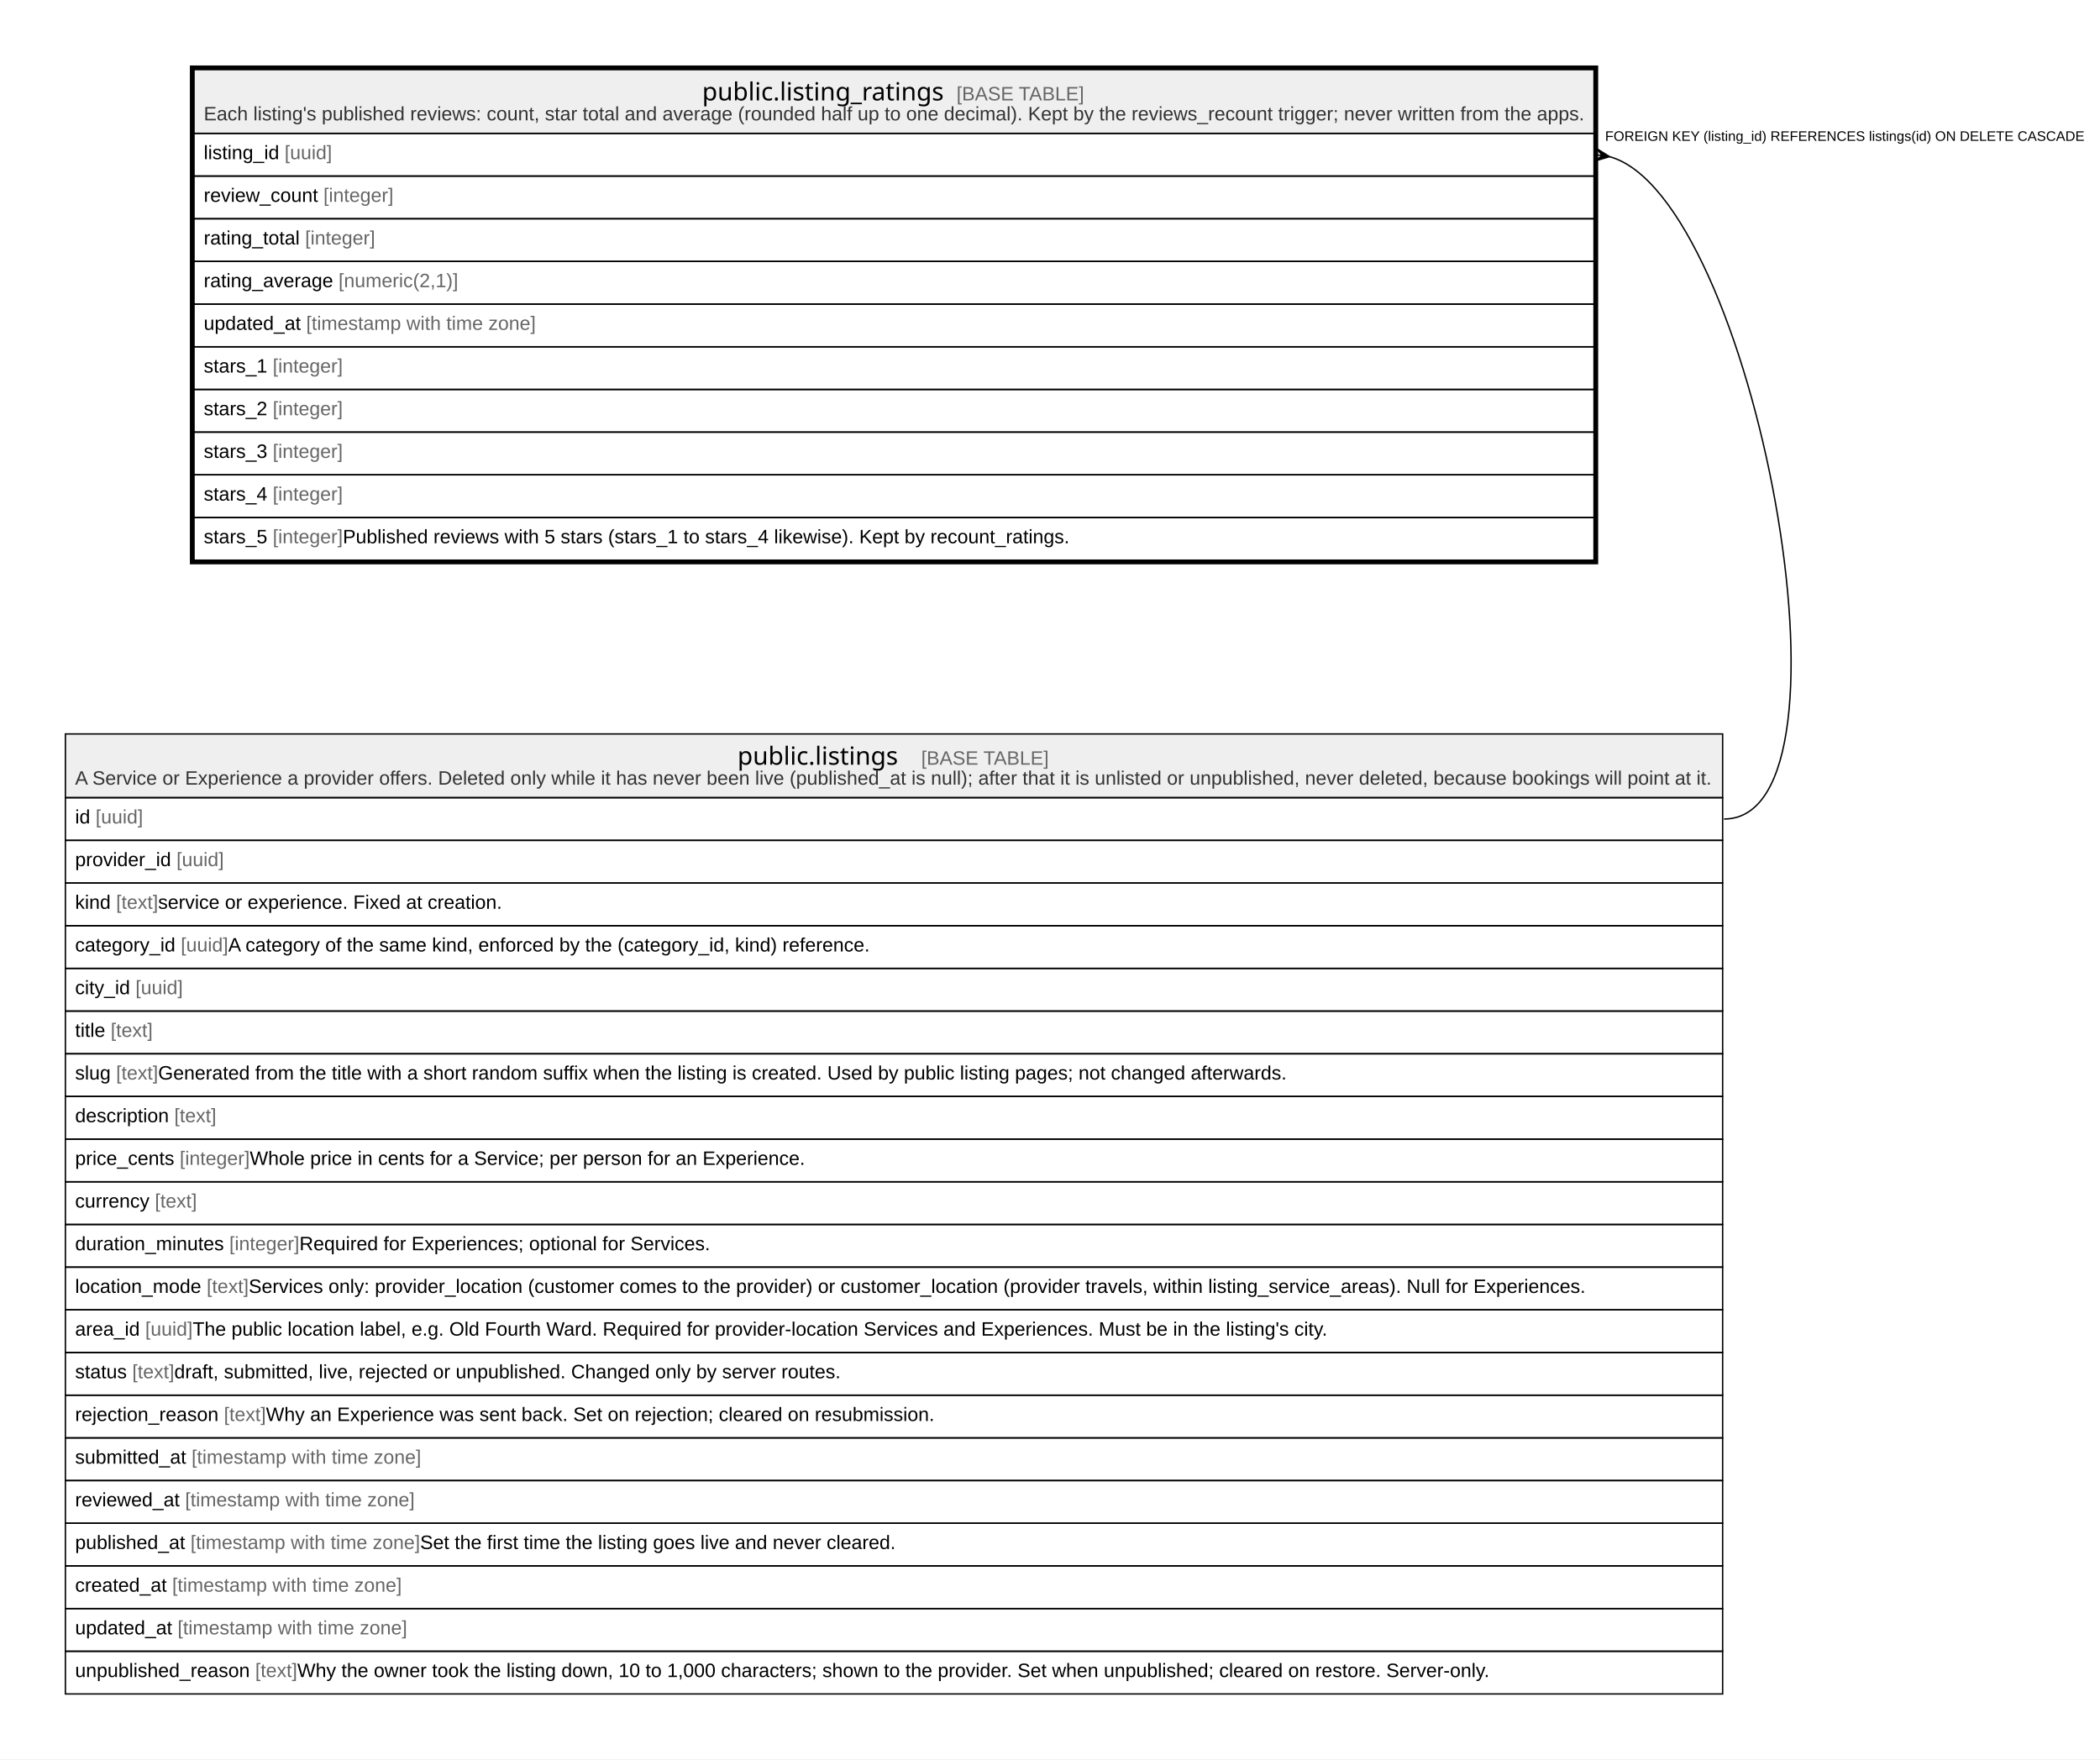
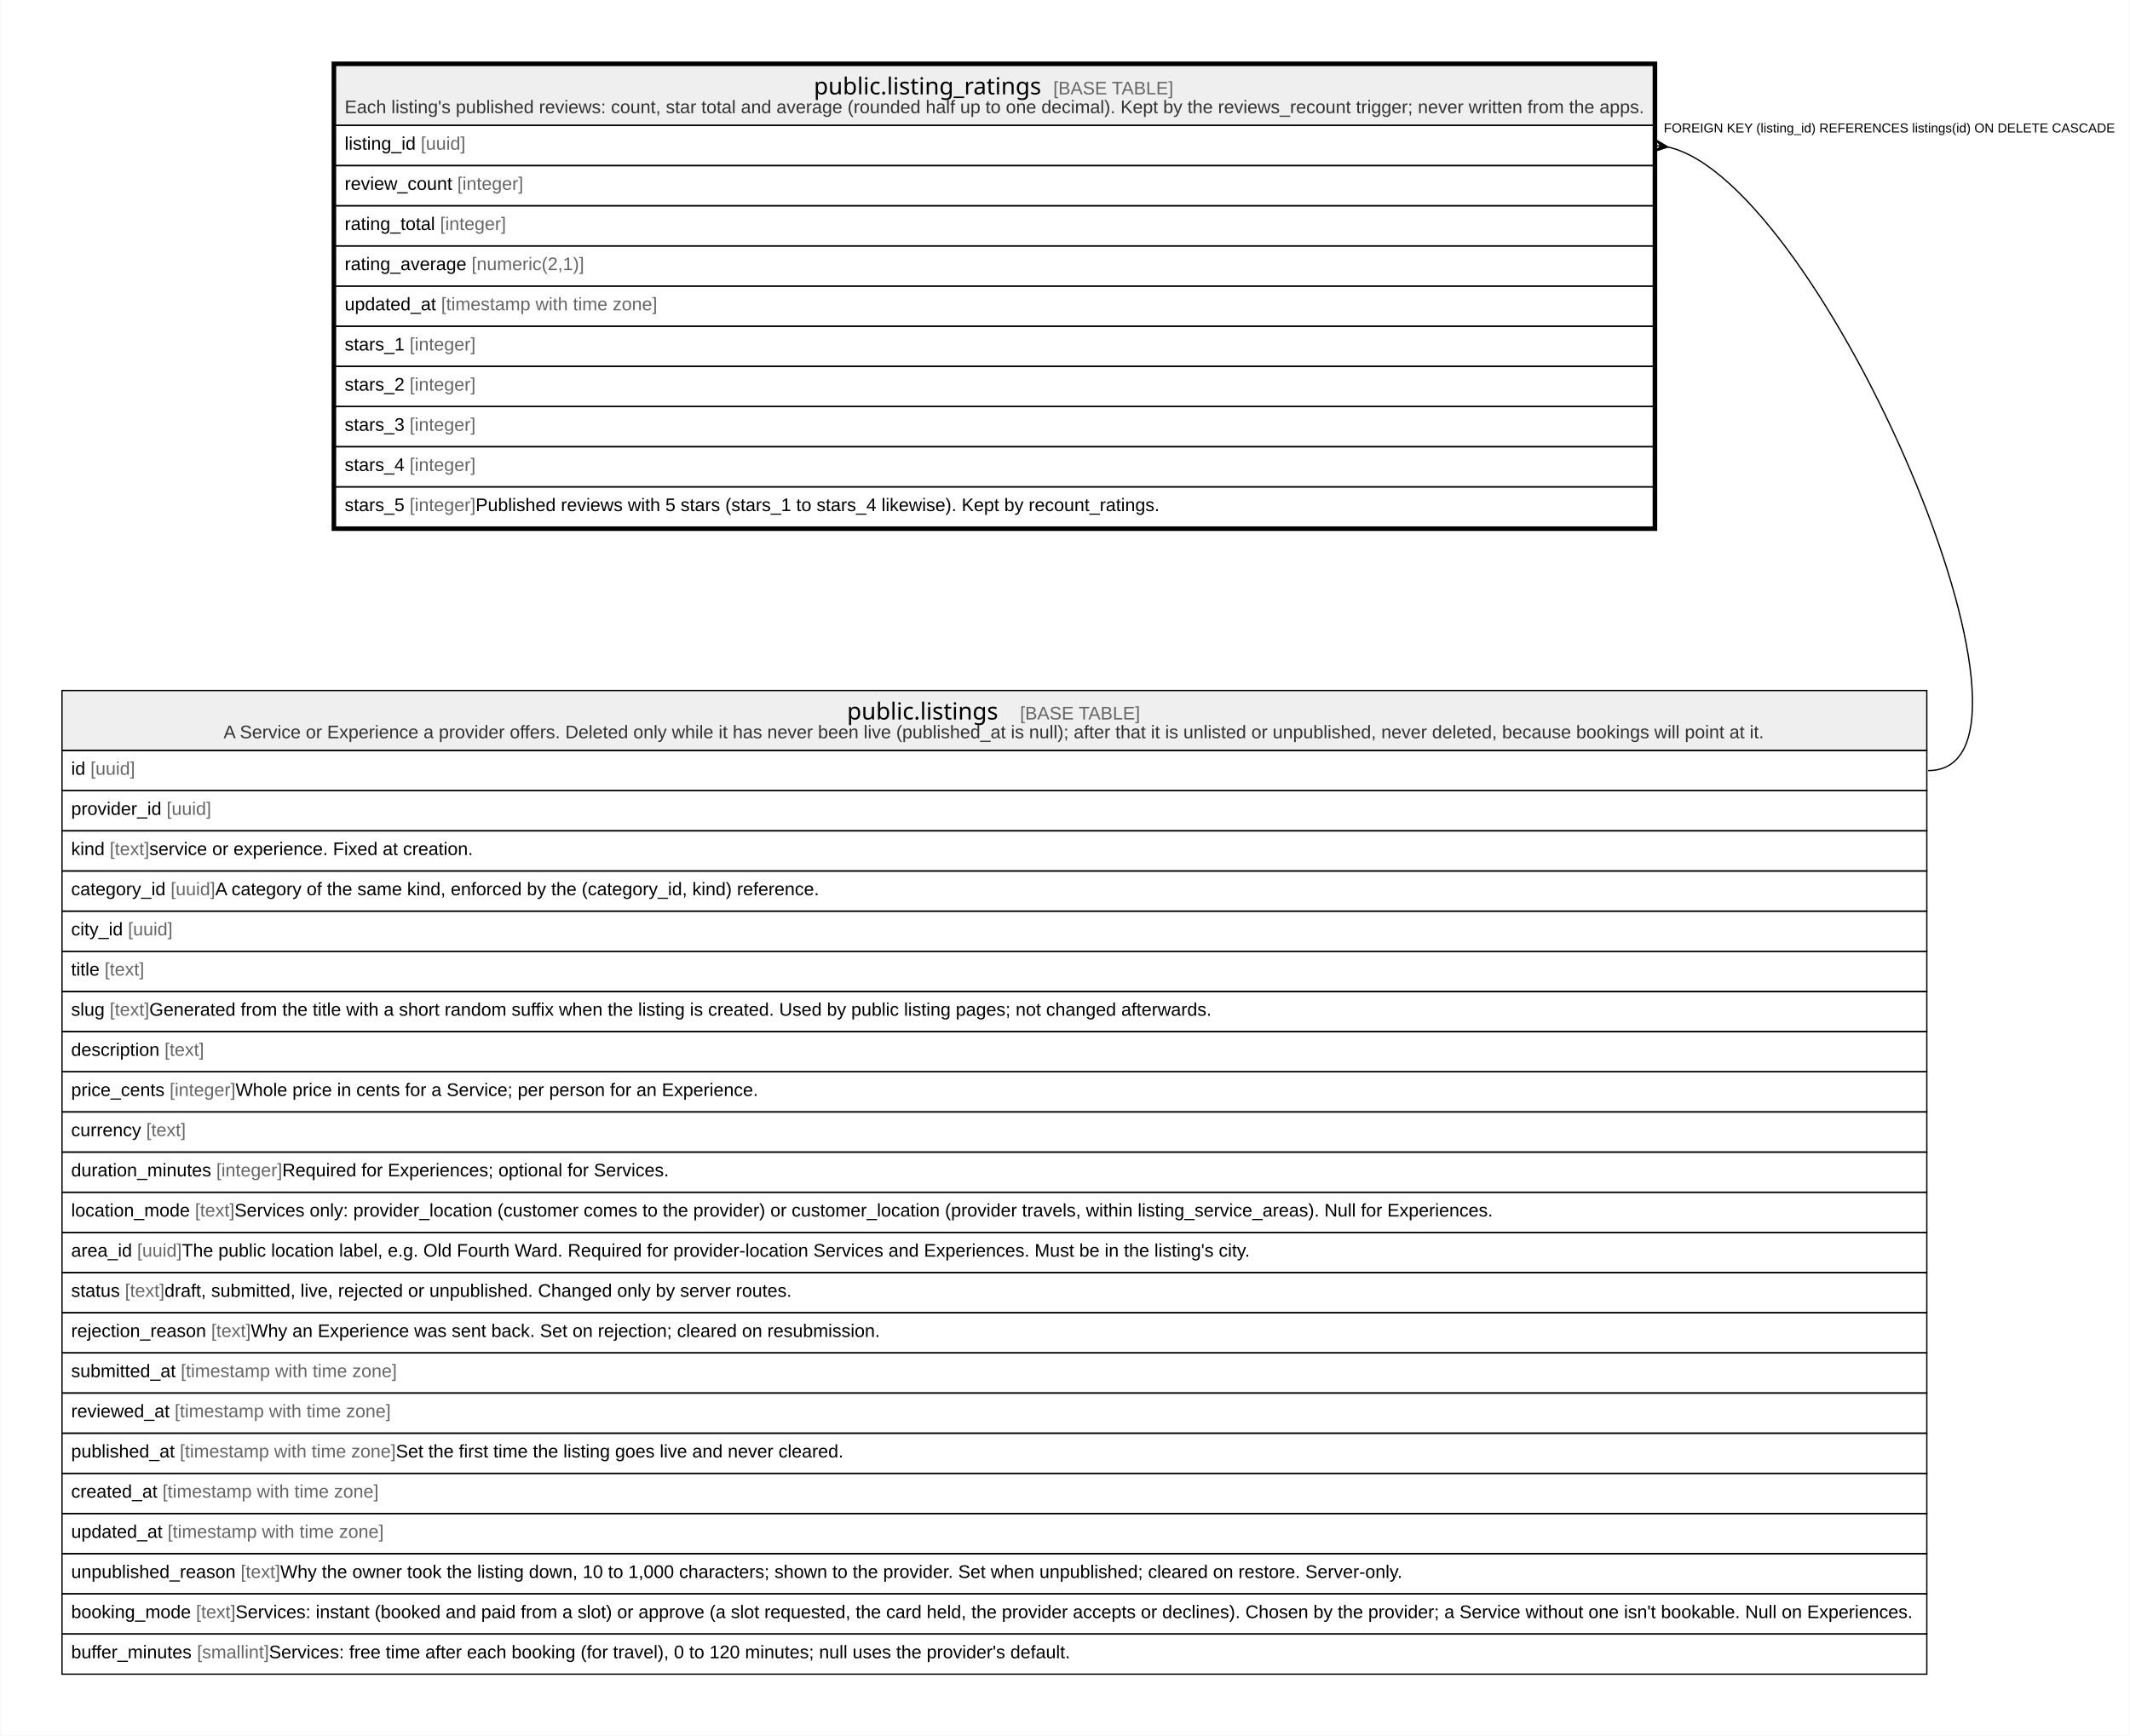
- <svg xmlns="http://www.w3.org/2000/svg" width="1516pt" height="1270pt" viewBox="0.00 0.00 1515.66 1269.60">
-   <g id="graph0" class="graph" transform="scale(1 1) rotate(0) translate(4 1265.6)">
-     <polygon fill="white" stroke="none" points="-4,4 -4,-1265.6 1511.66,-1265.6 1511.66,4 -4,4" />
+ <svg xmlns="http://www.w3.org/2000/svg" width="1633pt" height="1331pt" viewBox="0.00 0.00 1632.55 1331.20">
+   <g id="graph0" class="graph" transform="scale(1 1) rotate(0) translate(4 1327.2)">
+     <polygon fill="white" stroke="none" points="-4,4 -4,-1327.2 1628.55,-1327.2 1628.55,4 -4,4" />
    <g id="node1" class="node">
-       <polygon fill="#efefef" stroke="none" points="136.04,-1169.4 136.04,-1215.4 1146.47,-1215.4 1146.47,-1169.4 136.04,-1169.4" />
-       <polygon fill="none" stroke="black" points="136.04,-1169.4 136.04,-1215.4 1146.47,-1215.4 1146.47,-1169.4 136.04,-1169.4" />
-       <text text-anchor="start" x="502.76" y="-1193.2" font-family="Arial Bold" font-size="18.00">public.listing_ratings</text>
-       <text text-anchor="start" x="655.25" y="-1193.2" font-family="Arial" font-size="14.00">    </text>
-       <text text-anchor="start" x="686.37" y="-1193.2" font-family="Arial" font-size="14.00" fill="#666666">[BASE TABLE]</text>
-       <text text-anchor="start" x="143.04" y="-1178.8" font-family="Arial" font-size="14.00" fill="#333333">Each listing's published reviews: count, star total and average (rounded half up to one decimal). Kept by the reviews_recount trigger; never written from the apps.</text>
-       <polygon fill="none" stroke="black" points="136.04,-1138.6 136.04,-1169.4 1146.47,-1169.4 1146.47,-1138.6 136.04,-1138.6" />
-       <text text-anchor="start" x="143.04" y="-1150.8" font-family="Arial" font-size="14.00">listing_id </text>
-       <text text-anchor="start" x="201.4" y="-1150.8" font-family="Arial" font-size="14.00" fill="#666666">[uuid]</text>
-       <polygon fill="none" stroke="black" points="136.04,-1107.8 136.04,-1138.6 1146.47,-1138.6 1146.47,-1107.8 136.04,-1107.8" />
-       <text text-anchor="start" x="143.04" y="-1120" font-family="Arial" font-size="14.00">review_count </text>
-       <text text-anchor="start" x="229.41" y="-1120" font-family="Arial" font-size="14.00" fill="#666666">[integer]</text>
-       <polygon fill="none" stroke="black" points="136.04,-1077 136.04,-1107.8 1146.47,-1107.8 1146.47,-1077 136.04,-1077" />
-       <text text-anchor="start" x="143.04" y="-1089.2" font-family="Arial" font-size="14.00">rating_total </text>
-       <text text-anchor="start" x="216.19" y="-1089.2" font-family="Arial" font-size="14.00" fill="#666666">[integer]</text>
-       <polygon fill="none" stroke="black" points="136.04,-1046.2 136.04,-1077 1146.47,-1077 1146.47,-1046.2 136.04,-1046.2" />
-       <text text-anchor="start" x="143.04" y="-1058.4" font-family="Arial" font-size="14.00">rating_average </text>
-       <text text-anchor="start" x="240.32" y="-1058.4" font-family="Arial" font-size="14.00" fill="#666666">[numeric(2,1)]</text>
-       <polygon fill="none" stroke="black" points="136.04,-1015.4 136.04,-1046.2 1146.47,-1046.2 1146.47,-1015.4 136.04,-1015.4" />
-       <text text-anchor="start" x="143.04" y="-1027.6" font-family="Arial" font-size="14.00">updated_at </text>
-       <text text-anchor="start" x="216.99" y="-1027.6" font-family="Arial" font-size="14.00" fill="#666666">[timestamp with time zone]</text>
-       <polygon fill="none" stroke="black" points="136.04,-984.6 136.04,-1015.4 1146.47,-1015.4 1146.47,-984.6 136.04,-984.6" />
-       <text text-anchor="start" x="143.04" y="-996.8" font-family="Arial" font-size="14.00">stars_1 </text>
-       <text text-anchor="start" x="192.84" y="-996.8" font-family="Arial" font-size="14.00" fill="#666666">[integer]</text>
-       <polygon fill="none" stroke="black" points="136.04,-953.8 136.04,-984.6 1146.47,-984.6 1146.47,-953.8 136.04,-953.8" />
-       <text text-anchor="start" x="143.04" y="-966" font-family="Arial" font-size="14.00">stars_2 </text>
-       <text text-anchor="start" x="192.84" y="-966" font-family="Arial" font-size="14.00" fill="#666666">[integer]</text>
-       <polygon fill="none" stroke="black" points="136.04,-923 136.04,-953.8 1146.47,-953.8 1146.47,-923 136.04,-923" />
-       <text text-anchor="start" x="143.04" y="-935.2" font-family="Arial" font-size="14.00">stars_3 </text>
-       <text text-anchor="start" x="192.84" y="-935.2" font-family="Arial" font-size="14.00" fill="#666666">[integer]</text>
-       <polygon fill="none" stroke="black" points="136.04,-892.2 136.04,-923 1146.47,-923 1146.47,-892.2 136.04,-892.2" />
-       <text text-anchor="start" x="143.04" y="-904.4" font-family="Arial" font-size="14.00">stars_4 </text>
-       <text text-anchor="start" x="192.84" y="-904.4" font-family="Arial" font-size="14.00" fill="#666666">[integer]</text>
-       <polygon fill="none" stroke="black" points="136.04,-861.4 136.04,-892.2 1146.47,-892.2 1146.47,-861.4 136.04,-861.4" />
-       <text text-anchor="start" x="143.04" y="-873.6" font-family="Arial" font-size="14.00">stars_5 </text>
-       <text text-anchor="start" x="192.84" y="-873.6" font-family="Arial" font-size="14.00" fill="#666666">[integer]</text>
-       <text text-anchor="start" x="243.42" y="-873.6" font-family="Arial" font-size="14.00"> Published reviews with 5 stars (stars_1 to stars_4 likewise). Kept by recount_ratings.</text>
-       <polygon fill="none" stroke="black" stroke-width="3" points="134.54,-859.9 134.54,-1216.9 1147.97,-1216.9 1147.97,-859.9 134.54,-859.9" />
+       <polygon fill="#efefef" stroke="none" points="252.93,-1231 252.93,-1277 1263.37,-1277 1263.37,-1231 252.93,-1231" />
+       <polygon fill="none" stroke="black" points="252.93,-1231 252.93,-1277 1263.37,-1277 1263.37,-1231 252.93,-1231" />
+       <text text-anchor="start" x="619.66" y="-1254.8" font-family="Arial Bold" font-size="18.00">public.listing_ratings</text>
+       <text text-anchor="start" x="772.15" y="-1254.8" font-family="Arial" font-size="14.00">    </text>
+       <text text-anchor="start" x="803.27" y="-1254.8" font-family="Arial" font-size="14.00" fill="#666666">[BASE TABLE]</text>
+       <text text-anchor="start" x="259.93" y="-1240.4" font-family="Arial" font-size="14.00" fill="#333333">Each listing's published reviews: count, star total and average (rounded half up to one decimal). Kept by the reviews_recount trigger; never written from the apps.</text>
+       <polygon fill="none" stroke="black" points="252.93,-1200.2 252.93,-1231 1263.37,-1231 1263.37,-1200.2 252.93,-1200.2" />
+       <text text-anchor="start" x="259.93" y="-1212.4" font-family="Arial" font-size="14.00">listing_id </text>
+       <text text-anchor="start" x="318.3" y="-1212.4" font-family="Arial" font-size="14.00" fill="#666666">[uuid]</text>
+       <polygon fill="none" stroke="black" points="252.93,-1169.4 252.93,-1200.2 1263.37,-1200.2 1263.37,-1169.4 252.93,-1169.4" />
+       <text text-anchor="start" x="259.93" y="-1181.6" font-family="Arial" font-size="14.00">review_count </text>
+       <text text-anchor="start" x="346.31" y="-1181.6" font-family="Arial" font-size="14.00" fill="#666666">[integer]</text>
+       <polygon fill="none" stroke="black" points="252.93,-1138.6 252.93,-1169.4 1263.37,-1169.4 1263.37,-1138.6 252.93,-1138.6" />
+       <text text-anchor="start" x="259.93" y="-1150.8" font-family="Arial" font-size="14.00">rating_total </text>
+       <text text-anchor="start" x="333.09" y="-1150.8" font-family="Arial" font-size="14.00" fill="#666666">[integer]</text>
+       <polygon fill="none" stroke="black" points="252.93,-1107.8 252.93,-1138.6 1263.37,-1138.6 1263.37,-1107.8 252.93,-1107.8" />
+       <text text-anchor="start" x="259.93" y="-1120" font-family="Arial" font-size="14.00">rating_average </text>
+       <text text-anchor="start" x="357.22" y="-1120" font-family="Arial" font-size="14.00" fill="#666666">[numeric(2,1)]</text>
+       <polygon fill="none" stroke="black" points="252.93,-1077 252.93,-1107.8 1263.37,-1107.8 1263.37,-1077 252.93,-1077" />
+       <text text-anchor="start" x="259.93" y="-1089.2" font-family="Arial" font-size="14.00">updated_at </text>
+       <text text-anchor="start" x="333.89" y="-1089.2" font-family="Arial" font-size="14.00" fill="#666666">[timestamp with time zone]</text>
+       <polygon fill="none" stroke="black" points="252.93,-1046.2 252.93,-1077 1263.37,-1077 1263.37,-1046.2 252.93,-1046.2" />
+       <text text-anchor="start" x="259.93" y="-1058.4" font-family="Arial" font-size="14.00">stars_1 </text>
+       <text text-anchor="start" x="309.73" y="-1058.4" font-family="Arial" font-size="14.00" fill="#666666">[integer]</text>
+       <polygon fill="none" stroke="black" points="252.93,-1015.4 252.93,-1046.2 1263.37,-1046.2 1263.37,-1015.4 252.93,-1015.4" />
+       <text text-anchor="start" x="259.93" y="-1027.6" font-family="Arial" font-size="14.00">stars_2 </text>
+       <text text-anchor="start" x="309.73" y="-1027.6" font-family="Arial" font-size="14.00" fill="#666666">[integer]</text>
+       <polygon fill="none" stroke="black" points="252.93,-984.6 252.93,-1015.4 1263.37,-1015.4 1263.37,-984.6 252.93,-984.6" />
+       <text text-anchor="start" x="259.93" y="-996.8" font-family="Arial" font-size="14.00">stars_3 </text>
+       <text text-anchor="start" x="309.73" y="-996.8" font-family="Arial" font-size="14.00" fill="#666666">[integer]</text>
+       <polygon fill="none" stroke="black" points="252.93,-953.8 252.93,-984.6 1263.37,-984.6 1263.37,-953.8 252.93,-953.8" />
+       <text text-anchor="start" x="259.93" y="-966" font-family="Arial" font-size="14.00">stars_4 </text>
+       <text text-anchor="start" x="309.73" y="-966" font-family="Arial" font-size="14.00" fill="#666666">[integer]</text>
+       <polygon fill="none" stroke="black" points="252.93,-923 252.93,-953.8 1263.37,-953.8 1263.37,-923 252.93,-923" />
+       <text text-anchor="start" x="259.93" y="-935.2" font-family="Arial" font-size="14.00">stars_5 </text>
+       <text text-anchor="start" x="309.73" y="-935.2" font-family="Arial" font-size="14.00" fill="#666666">[integer]</text>
+       <text text-anchor="start" x="360.32" y="-935.2" font-family="Arial" font-size="14.00"> Published reviews with 5 stars (stars_1 to stars_4 likewise). Kept by recount_ratings.</text>
+       <polygon fill="none" stroke="black" stroke-width="3" points="251.43,-921.5 251.43,-1278.5 1264.87,-1278.5 1264.87,-921.5 251.43,-921.5" />
    </g>
    <g id="node2" class="node">
-       <polygon fill="#efefef" stroke="none" points="43.2,-690 43.2,-736 1239.3,-736 1239.3,-690 43.2,-690" />
-       <polygon fill="none" stroke="black" points="43.2,-690 43.2,-736 1239.3,-736 1239.3,-690 43.2,-690" />
-       <text text-anchor="start" x="528.26" y="-713.8" font-family="Arial Bold" font-size="18.00">public.listings</text>
-       <text text-anchor="start" x="629.76" y="-713.8" font-family="Arial" font-size="14.00">    </text>
-       <text text-anchor="start" x="660.88" y="-713.8" font-family="Arial" font-size="14.00" fill="#666666">[BASE TABLE]</text>
-       <text text-anchor="start" x="50.2" y="-699.4" font-family="Arial" font-size="14.00" fill="#333333">A Service or Experience a provider offers. Deleted only while it has never been live (published_at is null); after that it is unlisted or unpublished, never deleted, because bookings will point at it.</text>
-       <polygon fill="none" stroke="black" points="43.2,-659.2 43.2,-690 1239.3,-690 1239.3,-659.2 43.2,-659.2" />
-       <text text-anchor="start" x="50.2" y="-671.4" font-family="Arial" font-size="14.00">id </text>
-       <text text-anchor="start" x="64.99" y="-671.4" font-family="Arial" font-size="14.00" fill="#666666">[uuid]</text>
-       <polygon fill="none" stroke="black" points="43.2,-628.4 43.2,-659.2 1239.3,-659.2 1239.3,-628.4 43.2,-628.4" />
-       <text text-anchor="start" x="50.2" y="-640.6" font-family="Arial" font-size="14.00">provider_id </text>
-       <text text-anchor="start" x="123.35" y="-640.6" font-family="Arial" font-size="14.00" fill="#666666">[uuid]</text>
-       <polygon fill="none" stroke="black" points="43.2,-597.6 43.2,-628.4 1239.3,-628.4 1239.3,-597.6 43.2,-597.6" />
-       <text text-anchor="start" x="50.2" y="-609.8" font-family="Arial" font-size="14.00">kind </text>
-       <text text-anchor="start" x="79.77" y="-609.8" font-family="Arial" font-size="14.00" fill="#666666">[text]</text>
-       <text text-anchor="start" x="110.12" y="-609.8" font-family="Arial" font-size="14.00"> service or experience. Fixed at creation.</text>
-       <polygon fill="none" stroke="black" points="43.2,-566.8 43.2,-597.6 1239.3,-597.6 1239.3,-566.8 43.2,-566.8" />
-       <text text-anchor="start" x="50.2" y="-579" font-family="Arial" font-size="14.00">category_id </text>
-       <text text-anchor="start" x="126.47" y="-579" font-family="Arial" font-size="14.00" fill="#666666">[uuid]</text>
-       <text text-anchor="start" x="160.72" y="-579" font-family="Arial" font-size="14.00"> A category of the same kind, enforced by the (category_id, kind) reference.</text>
-       <polygon fill="none" stroke="black" points="43.2,-536 43.2,-566.8 1239.3,-566.8 1239.3,-536 43.2,-536" />
-       <text text-anchor="start" x="50.2" y="-548.2" font-family="Arial" font-size="14.00">city_id </text>
-       <text text-anchor="start" x="93.77" y="-548.2" font-family="Arial" font-size="14.00" fill="#666666">[uuid]</text>
-       <polygon fill="none" stroke="black" points="43.2,-505.2 43.2,-536 1239.3,-536 1239.3,-505.2 43.2,-505.2" />
-       <text text-anchor="start" x="50.2" y="-517.4" font-family="Arial" font-size="14.00">title </text>
-       <text text-anchor="start" x="75.88" y="-517.4" font-family="Arial" font-size="14.00" fill="#666666">[text]</text>
-       <polygon fill="none" stroke="black" points="43.2,-474.4 43.2,-505.2 1239.3,-505.2 1239.3,-474.4 43.2,-474.4" />
-       <text text-anchor="start" x="50.2" y="-486.6" font-family="Arial" font-size="14.00">slug </text>
-       <text text-anchor="start" x="79.77" y="-486.6" font-family="Arial" font-size="14.00" fill="#666666">[text]</text>
-       <text text-anchor="start" x="110.12" y="-486.6" font-family="Arial" font-size="14.00"> Generated from the title with a short random suffix when the listing is created. Used by public listing pages; not changed afterwards.</text>
-       <polygon fill="none" stroke="black" points="43.2,-443.6 43.2,-474.4 1239.3,-474.4 1239.3,-443.6 43.2,-443.6" />
-       <text text-anchor="start" x="50.2" y="-455.8" font-family="Arial" font-size="14.00">description </text>
-       <text text-anchor="start" x="121.79" y="-455.8" font-family="Arial" font-size="14.00" fill="#666666">[text]</text>
-       <polygon fill="none" stroke="black" points="43.2,-412.8 43.2,-443.6 1239.3,-443.6 1239.3,-412.8 43.2,-412.8" />
-       <text text-anchor="start" x="50.2" y="-425" font-family="Arial" font-size="14.00">price_cents </text>
-       <text text-anchor="start" x="125.68" y="-425" font-family="Arial" font-size="14.00" fill="#666666">[integer]</text>
-       <text text-anchor="start" x="176.27" y="-425" font-family="Arial" font-size="14.00"> Whole price in cents for a Service; per person for an Experience.</text>
-       <polygon fill="none" stroke="black" points="43.2,-382 43.2,-412.8 1239.3,-412.8 1239.3,-382 43.2,-382" />
-       <text text-anchor="start" x="50.2" y="-394.2" font-family="Arial" font-size="14.00">currency </text>
-       <text text-anchor="start" x="107.77" y="-394.2" font-family="Arial" font-size="14.00" fill="#666666">[text]</text>
-       <polygon fill="none" stroke="black" points="43.2,-351.2 43.2,-382 1239.3,-382 1239.3,-351.2 43.2,-351.2" />
-       <text text-anchor="start" x="50.2" y="-363.4" font-family="Arial" font-size="14.00">duration_minutes </text>
-       <text text-anchor="start" x="161.49" y="-363.4" font-family="Arial" font-size="14.00" fill="#666666">[integer]</text>
-       <text text-anchor="start" x="212.08" y="-363.4" font-family="Arial" font-size="14.00"> Required for Experiences; optional for Services.</text>
-       <polygon fill="none" stroke="black" points="43.2,-320.4 43.2,-351.2 1239.3,-351.2 1239.3,-320.4 43.2,-320.4" />
-       <text text-anchor="start" x="50.2" y="-332.6" font-family="Arial" font-size="14.00">location_mode </text>
-       <text text-anchor="start" x="145.15" y="-332.6" font-family="Arial" font-size="14.00" fill="#666666">[text]</text>
-       <text text-anchor="start" x="175.5" y="-332.6" font-family="Arial" font-size="14.00"> Services only: provider_location (customer comes to the provider) or customer_location (provider travels, within listing_service_areas). Null for Experiences.</text>
-       <polygon fill="none" stroke="black" points="43.2,-289.6 43.2,-320.4 1239.3,-320.4 1239.3,-289.6 43.2,-289.6" />
-       <text text-anchor="start" x="50.2" y="-301.8" font-family="Arial" font-size="14.00">area_id </text>
-       <text text-anchor="start" x="100.79" y="-301.8" font-family="Arial" font-size="14.00" fill="#666666">[uuid]</text>
-       <text text-anchor="start" x="135.04" y="-301.8" font-family="Arial" font-size="14.00"> The public location label, e.g. Old Fourth Ward. Required for provider-location Services and Experiences. Must be in the listing's city.</text>
-       <polygon fill="none" stroke="black" points="43.2,-258.8 43.2,-289.6 1239.3,-289.6 1239.3,-258.8 43.2,-258.8" />
-       <text text-anchor="start" x="50.2" y="-271" font-family="Arial" font-size="14.00">status </text>
-       <text text-anchor="start" x="91.44" y="-271" font-family="Arial" font-size="14.00" fill="#666666">[text]</text>
-       <text text-anchor="start" x="121.79" y="-271" font-family="Arial" font-size="14.00"> draft, submitted, live, rejected or unpublished. Changed only by server routes.</text>
-       <polygon fill="none" stroke="black" points="43.2,-228 43.2,-258.8 1239.3,-258.8 1239.3,-228 43.2,-228" />
-       <text text-anchor="start" x="50.2" y="-240.2" font-family="Arial" font-size="14.00">rejection_reason </text>
-       <text text-anchor="start" x="157.6" y="-240.2" font-family="Arial" font-size="14.00" fill="#666666">[text]</text>
-       <text text-anchor="start" x="187.94" y="-240.2" font-family="Arial" font-size="14.00"> Why an Experience was sent back. Set on rejection; cleared on resubmission.</text>
-       <polygon fill="none" stroke="black" points="43.2,-197.2 43.2,-228 1239.3,-228 1239.3,-197.2 43.2,-197.2" />
-       <text text-anchor="start" x="50.2" y="-209.4" font-family="Arial" font-size="14.00">submitted_at </text>
-       <text text-anchor="start" x="134.25" y="-209.4" font-family="Arial" font-size="14.00" fill="#666666">[timestamp with time zone]</text>
-       <polygon fill="none" stroke="black" points="43.2,-166.4 43.2,-197.2 1239.3,-197.2 1239.3,-166.4 43.2,-166.4" />
-       <text text-anchor="start" x="50.2" y="-178.6" font-family="Arial" font-size="14.00">reviewed_at </text>
-       <text text-anchor="start" x="129.58" y="-178.6" font-family="Arial" font-size="14.00" fill="#666666">[timestamp with time zone]</text>
-       <polygon fill="none" stroke="black" points="43.2,-135.6 43.2,-166.4 1239.3,-166.4 1239.3,-135.6 43.2,-135.6" />
-       <text text-anchor="start" x="50.2" y="-147.8" font-family="Arial" font-size="14.00">published_at </text>
-       <text text-anchor="start" x="133.49" y="-147.8" font-family="Arial" font-size="14.00" fill="#666666">[timestamp with time zone]</text>
-       <text text-anchor="start" x="299.21" y="-147.8" font-family="Arial" font-size="14.00"> Set the first time the listing goes live and never cleared.</text>
-       <polygon fill="none" stroke="black" points="43.2,-104.8 43.2,-135.6 1239.3,-135.6 1239.3,-104.8 43.2,-104.8" />
-       <text text-anchor="start" x="50.2" y="-117" font-family="Arial" font-size="14.00">created_at </text>
-       <text text-anchor="start" x="120.25" y="-117" font-family="Arial" font-size="14.00" fill="#666666">[timestamp with time zone]</text>
-       <polygon fill="none" stroke="black" points="43.2,-74 43.2,-104.8 1239.3,-104.8 1239.3,-74 43.2,-74" />
-       <text text-anchor="start" x="50.2" y="-86.2" font-family="Arial" font-size="14.00">updated_at </text>
-       <text text-anchor="start" x="124.16" y="-86.2" font-family="Arial" font-size="14.00" fill="#666666">[timestamp with time zone]</text>
-       <polygon fill="none" stroke="black" points="43.2,-43.2 43.2,-74 1239.3,-74 1239.3,-43.2 43.2,-43.2" />
-       <text text-anchor="start" x="50.2" y="-55.4" font-family="Arial" font-size="14.00">unpublished_reason </text>
-       <text text-anchor="start" x="180.19" y="-55.4" font-family="Arial" font-size="14.00" fill="#666666">[text]</text>
-       <text text-anchor="start" x="210.54" y="-55.4" font-family="Arial" font-size="14.00"> Why the owner took the listing down, 10 to 1,000 characters; shown to the provider. Set when unpublished; cleared on restore. Server-only.</text>
+       <polygon fill="#efefef" stroke="none" points="43.2,-751.6 43.2,-797.6 1473.1,-797.6 1473.1,-751.6 43.2,-751.6" />
+       <polygon fill="none" stroke="black" points="43.2,-751.6 43.2,-797.6 1473.1,-797.6 1473.1,-751.6 43.2,-751.6" />
+       <text text-anchor="start" x="645.15" y="-775.4" font-family="Arial Bold" font-size="18.00">public.listings</text>
+       <text text-anchor="start" x="746.66" y="-775.4" font-family="Arial" font-size="14.00">    </text>
+       <text text-anchor="start" x="777.78" y="-775.4" font-family="Arial" font-size="14.00" fill="#666666">[BASE TABLE]</text>
+       <text text-anchor="start" x="167.1" y="-761" font-family="Arial" font-size="14.00" fill="#333333">A Service or Experience a provider offers. Deleted only while it has never been live (published_at is null); after that it is unlisted or unpublished, never deleted, because bookings will point at it.</text>
+       <polygon fill="none" stroke="black" points="43.2,-720.8 43.2,-751.6 1473.1,-751.6 1473.1,-720.8 43.2,-720.8" />
+       <text text-anchor="start" x="50.2" y="-733" font-family="Arial" font-size="14.00">id </text>
+       <text text-anchor="start" x="64.99" y="-733" font-family="Arial" font-size="14.00" fill="#666666">[uuid]</text>
+       <polygon fill="none" stroke="black" points="43.2,-690 43.2,-720.8 1473.1,-720.8 1473.1,-690 43.2,-690" />
+       <text text-anchor="start" x="50.2" y="-702.2" font-family="Arial" font-size="14.00">provider_id </text>
+       <text text-anchor="start" x="123.35" y="-702.2" font-family="Arial" font-size="14.00" fill="#666666">[uuid]</text>
+       <polygon fill="none" stroke="black" points="43.2,-659.2 43.2,-690 1473.1,-690 1473.1,-659.2 43.2,-659.2" />
+       <text text-anchor="start" x="50.2" y="-671.4" font-family="Arial" font-size="14.00">kind </text>
+       <text text-anchor="start" x="79.77" y="-671.4" font-family="Arial" font-size="14.00" fill="#666666">[text]</text>
+       <text text-anchor="start" x="110.12" y="-671.4" font-family="Arial" font-size="14.00"> service or experience. Fixed at creation.</text>
+       <polygon fill="none" stroke="black" points="43.2,-628.4 43.2,-659.2 1473.1,-659.2 1473.1,-628.4 43.2,-628.4" />
+       <text text-anchor="start" x="50.2" y="-640.6" font-family="Arial" font-size="14.00">category_id </text>
+       <text text-anchor="start" x="126.47" y="-640.6" font-family="Arial" font-size="14.00" fill="#666666">[uuid]</text>
+       <text text-anchor="start" x="160.72" y="-640.6" font-family="Arial" font-size="14.00"> A category of the same kind, enforced by the (category_id, kind) reference.</text>
+       <polygon fill="none" stroke="black" points="43.2,-597.6 43.2,-628.4 1473.1,-628.4 1473.1,-597.6 43.2,-597.6" />
+       <text text-anchor="start" x="50.2" y="-609.8" font-family="Arial" font-size="14.00">city_id </text>
+       <text text-anchor="start" x="93.77" y="-609.8" font-family="Arial" font-size="14.00" fill="#666666">[uuid]</text>
+       <polygon fill="none" stroke="black" points="43.2,-566.8 43.2,-597.6 1473.1,-597.6 1473.1,-566.8 43.2,-566.8" />
+       <text text-anchor="start" x="50.2" y="-579" font-family="Arial" font-size="14.00">title </text>
+       <text text-anchor="start" x="75.88" y="-579" font-family="Arial" font-size="14.00" fill="#666666">[text]</text>
+       <polygon fill="none" stroke="black" points="43.2,-536 43.2,-566.8 1473.1,-566.8 1473.1,-536 43.2,-536" />
+       <text text-anchor="start" x="50.2" y="-548.2" font-family="Arial" font-size="14.00">slug </text>
+       <text text-anchor="start" x="79.77" y="-548.2" font-family="Arial" font-size="14.00" fill="#666666">[text]</text>
+       <text text-anchor="start" x="110.12" y="-548.2" font-family="Arial" font-size="14.00"> Generated from the title with a short random suffix when the listing is created. Used by public listing pages; not changed afterwards.</text>
+       <polygon fill="none" stroke="black" points="43.2,-505.2 43.2,-536 1473.1,-536 1473.1,-505.2 43.2,-505.2" />
+       <text text-anchor="start" x="50.2" y="-517.4" font-family="Arial" font-size="14.00">description </text>
+       <text text-anchor="start" x="121.79" y="-517.4" font-family="Arial" font-size="14.00" fill="#666666">[text]</text>
+       <polygon fill="none" stroke="black" points="43.2,-474.4 43.2,-505.2 1473.1,-505.2 1473.1,-474.4 43.2,-474.4" />
+       <text text-anchor="start" x="50.2" y="-486.6" font-family="Arial" font-size="14.00">price_cents </text>
+       <text text-anchor="start" x="125.68" y="-486.6" font-family="Arial" font-size="14.00" fill="#666666">[integer]</text>
+       <text text-anchor="start" x="176.27" y="-486.6" font-family="Arial" font-size="14.00"> Whole price in cents for a Service; per person for an Experience.</text>
+       <polygon fill="none" stroke="black" points="43.2,-443.6 43.2,-474.4 1473.1,-474.4 1473.1,-443.6 43.2,-443.6" />
+       <text text-anchor="start" x="50.2" y="-455.8" font-family="Arial" font-size="14.00">currency </text>
+       <text text-anchor="start" x="107.77" y="-455.8" font-family="Arial" font-size="14.00" fill="#666666">[text]</text>
+       <polygon fill="none" stroke="black" points="43.2,-412.8 43.2,-443.6 1473.1,-443.6 1473.1,-412.8 43.2,-412.8" />
+       <text text-anchor="start" x="50.2" y="-425" font-family="Arial" font-size="14.00">duration_minutes </text>
+       <text text-anchor="start" x="161.49" y="-425" font-family="Arial" font-size="14.00" fill="#666666">[integer]</text>
+       <text text-anchor="start" x="212.08" y="-425" font-family="Arial" font-size="14.00"> Required for Experiences; optional for Services.</text>
+       <polygon fill="none" stroke="black" points="43.2,-382 43.2,-412.8 1473.1,-412.8 1473.1,-382 43.2,-382" />
+       <text text-anchor="start" x="50.2" y="-394.2" font-family="Arial" font-size="14.00">location_mode </text>
+       <text text-anchor="start" x="145.15" y="-394.2" font-family="Arial" font-size="14.00" fill="#666666">[text]</text>
+       <text text-anchor="start" x="175.5" y="-394.2" font-family="Arial" font-size="14.00"> Services only: provider_location (customer comes to the provider) or customer_location (provider travels, within listing_service_areas). Null for Experiences.</text>
+       <polygon fill="none" stroke="black" points="43.2,-351.2 43.2,-382 1473.1,-382 1473.1,-351.2 43.2,-351.2" />
+       <text text-anchor="start" x="50.2" y="-363.4" font-family="Arial" font-size="14.00">area_id </text>
+       <text text-anchor="start" x="100.79" y="-363.4" font-family="Arial" font-size="14.00" fill="#666666">[uuid]</text>
+       <text text-anchor="start" x="135.04" y="-363.4" font-family="Arial" font-size="14.00"> The public location label, e.g. Old Fourth Ward. Required for provider-location Services and Experiences. Must be in the listing's city.</text>
+       <polygon fill="none" stroke="black" points="43.2,-320.4 43.2,-351.2 1473.1,-351.2 1473.1,-320.4 43.2,-320.4" />
+       <text text-anchor="start" x="50.2" y="-332.6" font-family="Arial" font-size="14.00">status </text>
+       <text text-anchor="start" x="91.44" y="-332.6" font-family="Arial" font-size="14.00" fill="#666666">[text]</text>
+       <text text-anchor="start" x="121.79" y="-332.6" font-family="Arial" font-size="14.00"> draft, submitted, live, rejected or unpublished. Changed only by server routes.</text>
+       <polygon fill="none" stroke="black" points="43.2,-289.6 43.2,-320.4 1473.1,-320.4 1473.1,-289.6 43.2,-289.6" />
+       <text text-anchor="start" x="50.2" y="-301.8" font-family="Arial" font-size="14.00">rejection_reason </text>
+       <text text-anchor="start" x="157.6" y="-301.8" font-family="Arial" font-size="14.00" fill="#666666">[text]</text>
+       <text text-anchor="start" x="187.94" y="-301.8" font-family="Arial" font-size="14.00"> Why an Experience was sent back. Set on rejection; cleared on resubmission.</text>
+       <polygon fill="none" stroke="black" points="43.2,-258.8 43.2,-289.6 1473.1,-289.6 1473.1,-258.8 43.2,-258.8" />
+       <text text-anchor="start" x="50.2" y="-271" font-family="Arial" font-size="14.00">submitted_at </text>
+       <text text-anchor="start" x="134.25" y="-271" font-family="Arial" font-size="14.00" fill="#666666">[timestamp with time zone]</text>
+       <polygon fill="none" stroke="black" points="43.2,-228 43.2,-258.8 1473.1,-258.8 1473.1,-228 43.2,-228" />
+       <text text-anchor="start" x="50.2" y="-240.2" font-family="Arial" font-size="14.00">reviewed_at </text>
+       <text text-anchor="start" x="129.58" y="-240.2" font-family="Arial" font-size="14.00" fill="#666666">[timestamp with time zone]</text>
+       <polygon fill="none" stroke="black" points="43.2,-197.2 43.2,-228 1473.1,-228 1473.1,-197.2 43.2,-197.2" />
+       <text text-anchor="start" x="50.2" y="-209.4" font-family="Arial" font-size="14.00">published_at </text>
+       <text text-anchor="start" x="133.49" y="-209.4" font-family="Arial" font-size="14.00" fill="#666666">[timestamp with time zone]</text>
+       <text text-anchor="start" x="299.21" y="-209.4" font-family="Arial" font-size="14.00"> Set the first time the listing goes live and never cleared.</text>
+       <polygon fill="none" stroke="black" points="43.2,-166.4 43.2,-197.2 1473.1,-197.2 1473.1,-166.4 43.2,-166.4" />
+       <text text-anchor="start" x="50.2" y="-178.6" font-family="Arial" font-size="14.00">created_at </text>
+       <text text-anchor="start" x="120.25" y="-178.6" font-family="Arial" font-size="14.00" fill="#666666">[timestamp with time zone]</text>
+       <polygon fill="none" stroke="black" points="43.2,-135.6 43.2,-166.4 1473.1,-166.4 1473.1,-135.6 43.2,-135.6" />
+       <text text-anchor="start" x="50.2" y="-147.8" font-family="Arial" font-size="14.00">updated_at </text>
+       <text text-anchor="start" x="124.16" y="-147.8" font-family="Arial" font-size="14.00" fill="#666666">[timestamp with time zone]</text>
+       <polygon fill="none" stroke="black" points="43.2,-104.8 43.2,-135.6 1473.1,-135.6 1473.1,-104.8 43.2,-104.8" />
+       <text text-anchor="start" x="50.2" y="-117" font-family="Arial" font-size="14.00">unpublished_reason </text>
+       <text text-anchor="start" x="180.19" y="-117" font-family="Arial" font-size="14.00" fill="#666666">[text]</text>
+       <text text-anchor="start" x="210.54" y="-117" font-family="Arial" font-size="14.00"> Why the owner took the listing down, 10 to 1,000 characters; shown to the provider. Set when unpublished; cleared on restore. Server-only.</text>
+       <polygon fill="none" stroke="black" points="43.2,-74 43.2,-104.8 1473.1,-104.8 1473.1,-74 43.2,-74" />
+       <text text-anchor="start" x="50.2" y="-86.2" font-family="Arial" font-size="14.00">booking_mode </text>
+       <text text-anchor="start" x="145.94" y="-86.2" font-family="Arial" font-size="14.00" fill="#666666">[text]</text>
+       <text text-anchor="start" x="176.28" y="-86.2" font-family="Arial" font-size="14.00"> Services: instant (booked and paid from a slot) or approve (a slot requested, the card held, the provider accepts or declines). Chosen by the provider; a Service without one isn't bookable. Null on Experiences.</text>
+       <polygon fill="none" stroke="black" points="43.2,-43.2 43.2,-74 1473.1,-74 1473.1,-43.2 43.2,-43.2" />
+       <text text-anchor="start" x="50.2" y="-55.4" font-family="Arial" font-size="14.00">buffer_minutes </text>
+       <text text-anchor="start" x="146.7" y="-55.4" font-family="Arial" font-size="14.00" fill="#666666">[smallint]</text>
+       <text text-anchor="start" x="201.93" y="-55.4" font-family="Arial" font-size="14.00"> Services: free time after each booking (for travel), 0 to 120 minutes; null uses the provider's default.</text>
    </g>
    <g id="edge1" class="edge">
-       <path fill="none" stroke="black" d="M1157.59,-1152.62C1261.59,-1124.51 1345.43,-674.6 1240.3,-674.6" />
-       <polygon fill="black" stroke="black" points="1157.71,-1152.61 1147.19,-1149.5 1152.42,-1153.33 1148.13,-1153.91 1148.13,-1153.91 1148.13,-1153.91 1152.42,-1153.33 1148.41,-1158.41 1157.71,-1152.61" />
-       <text text-anchor="start" x="1154.47" y="-1164" font-family="Arial" font-size="10.00">FOREIGN KEY (listing_id) REFERENCES listings(id) ON DELETE CASCADE</text>
+       <path fill="none" stroke="black" d="M1274.46,-1214.47C1392.27,-1188.83 1587.09,-736.2 1474.1,-736.2" />
+       <polygon fill="black" stroke="black" points="1274.64,-1214.45 1264.2,-1211.09 1269.34,-1215.04 1265.03,-1215.53 1265.03,-1215.53 1265.03,-1215.53 1269.34,-1215.04 1265.2,-1220.03 1274.64,-1214.45" />
+       <text text-anchor="start" x="1271.37" y="-1225.6" font-family="Arial" font-size="10.00">FOREIGN KEY (listing_id) REFERENCES listings(id) ON DELETE CASCADE</text>
    </g>
  </g>
</svg>
